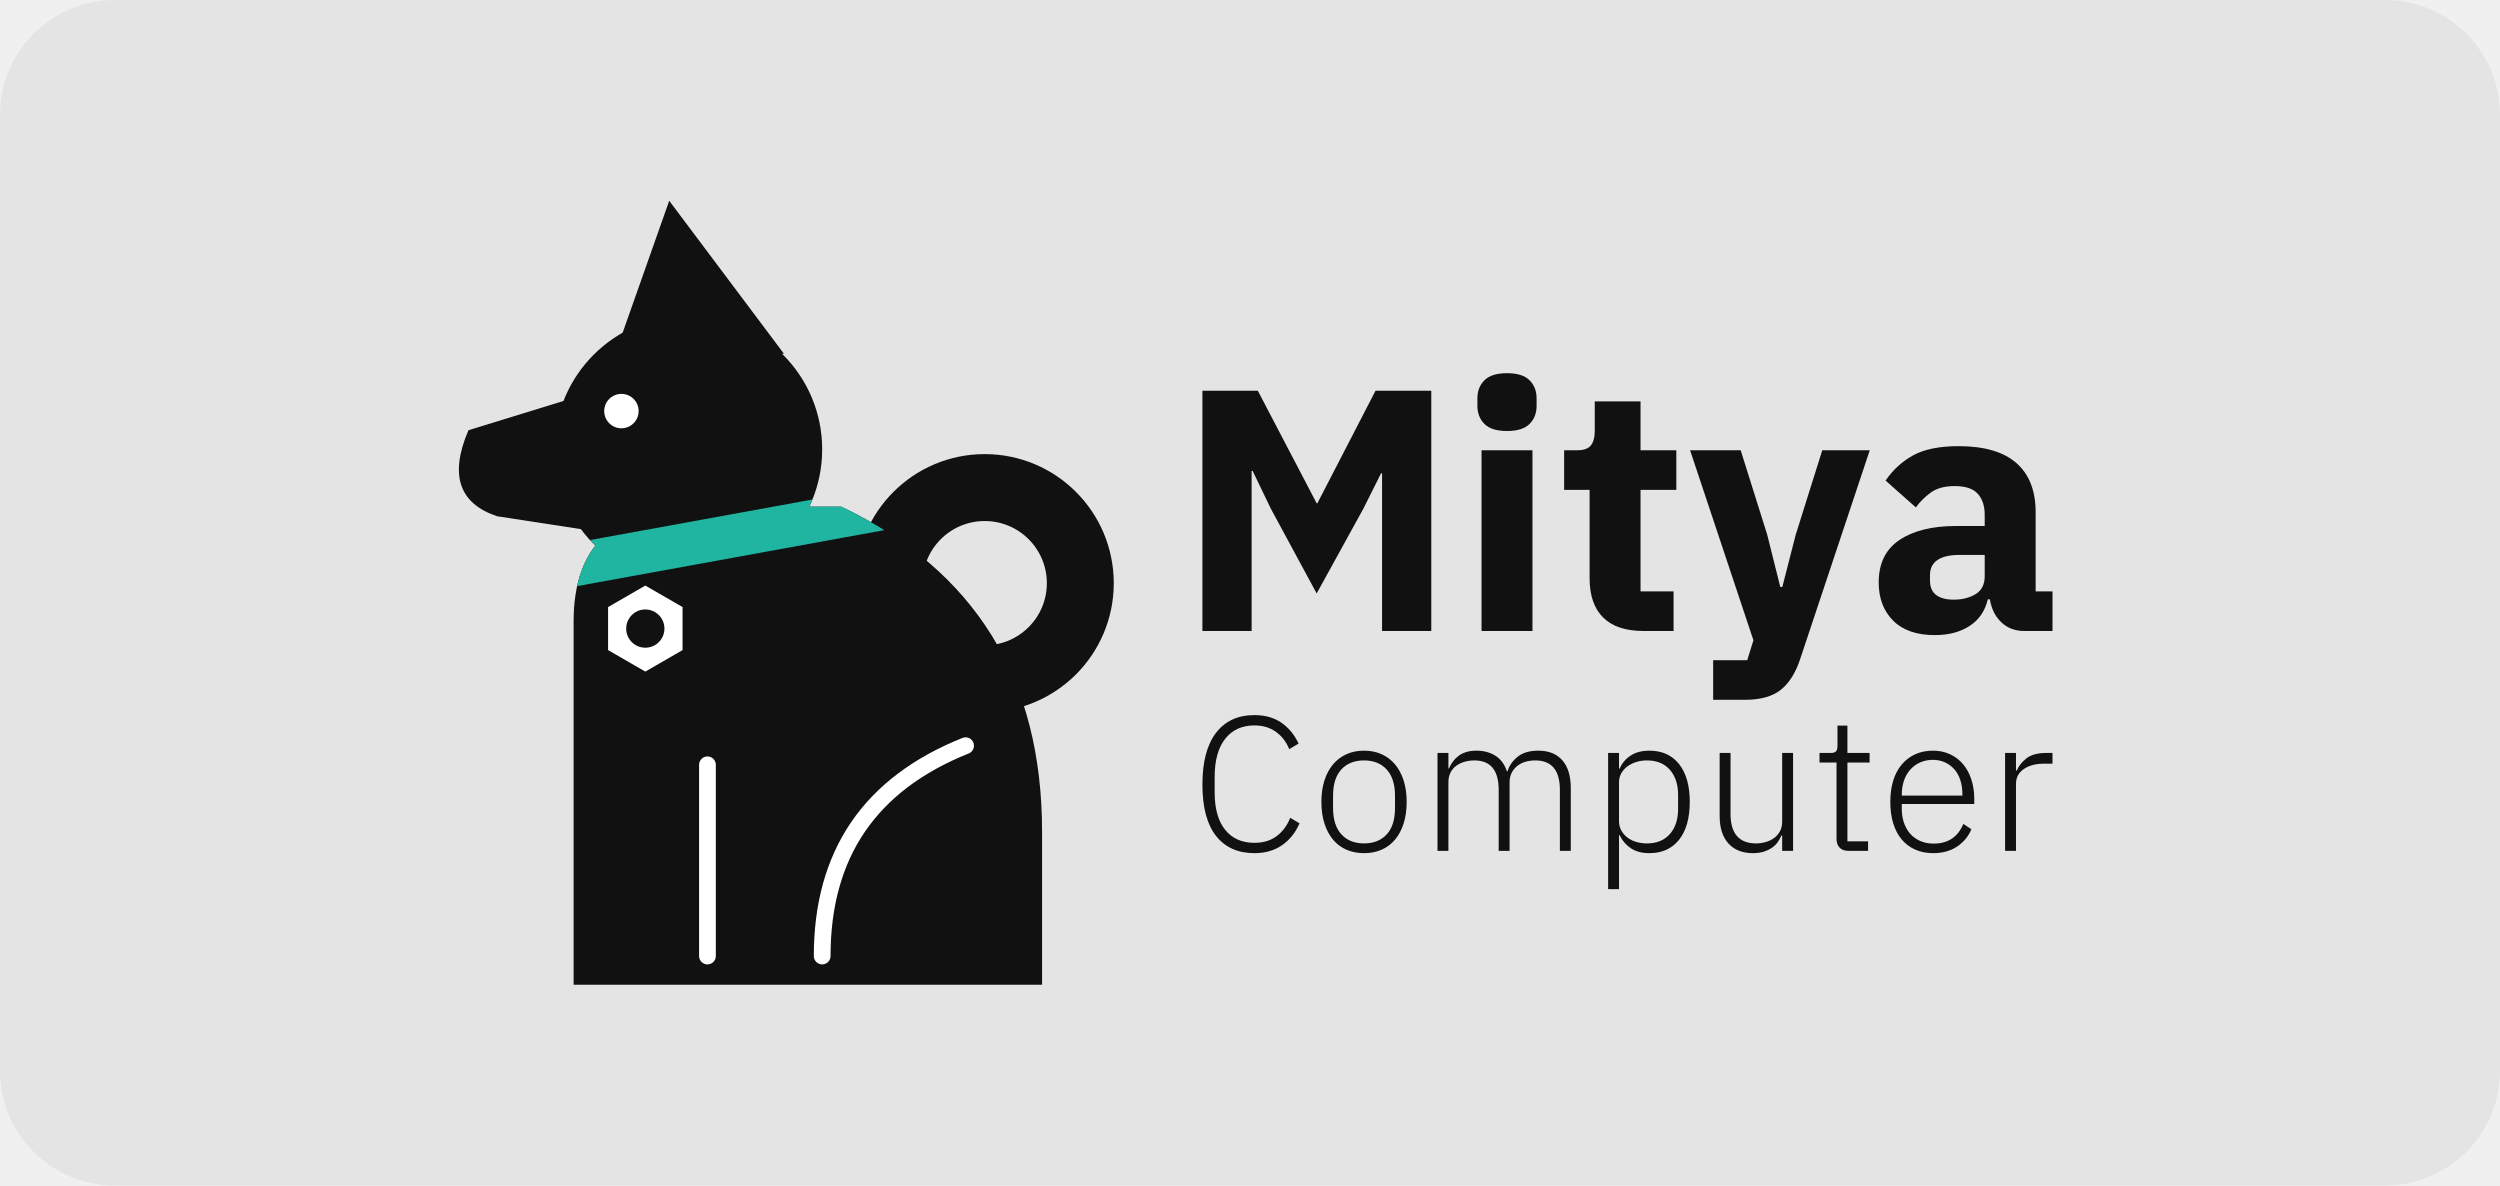
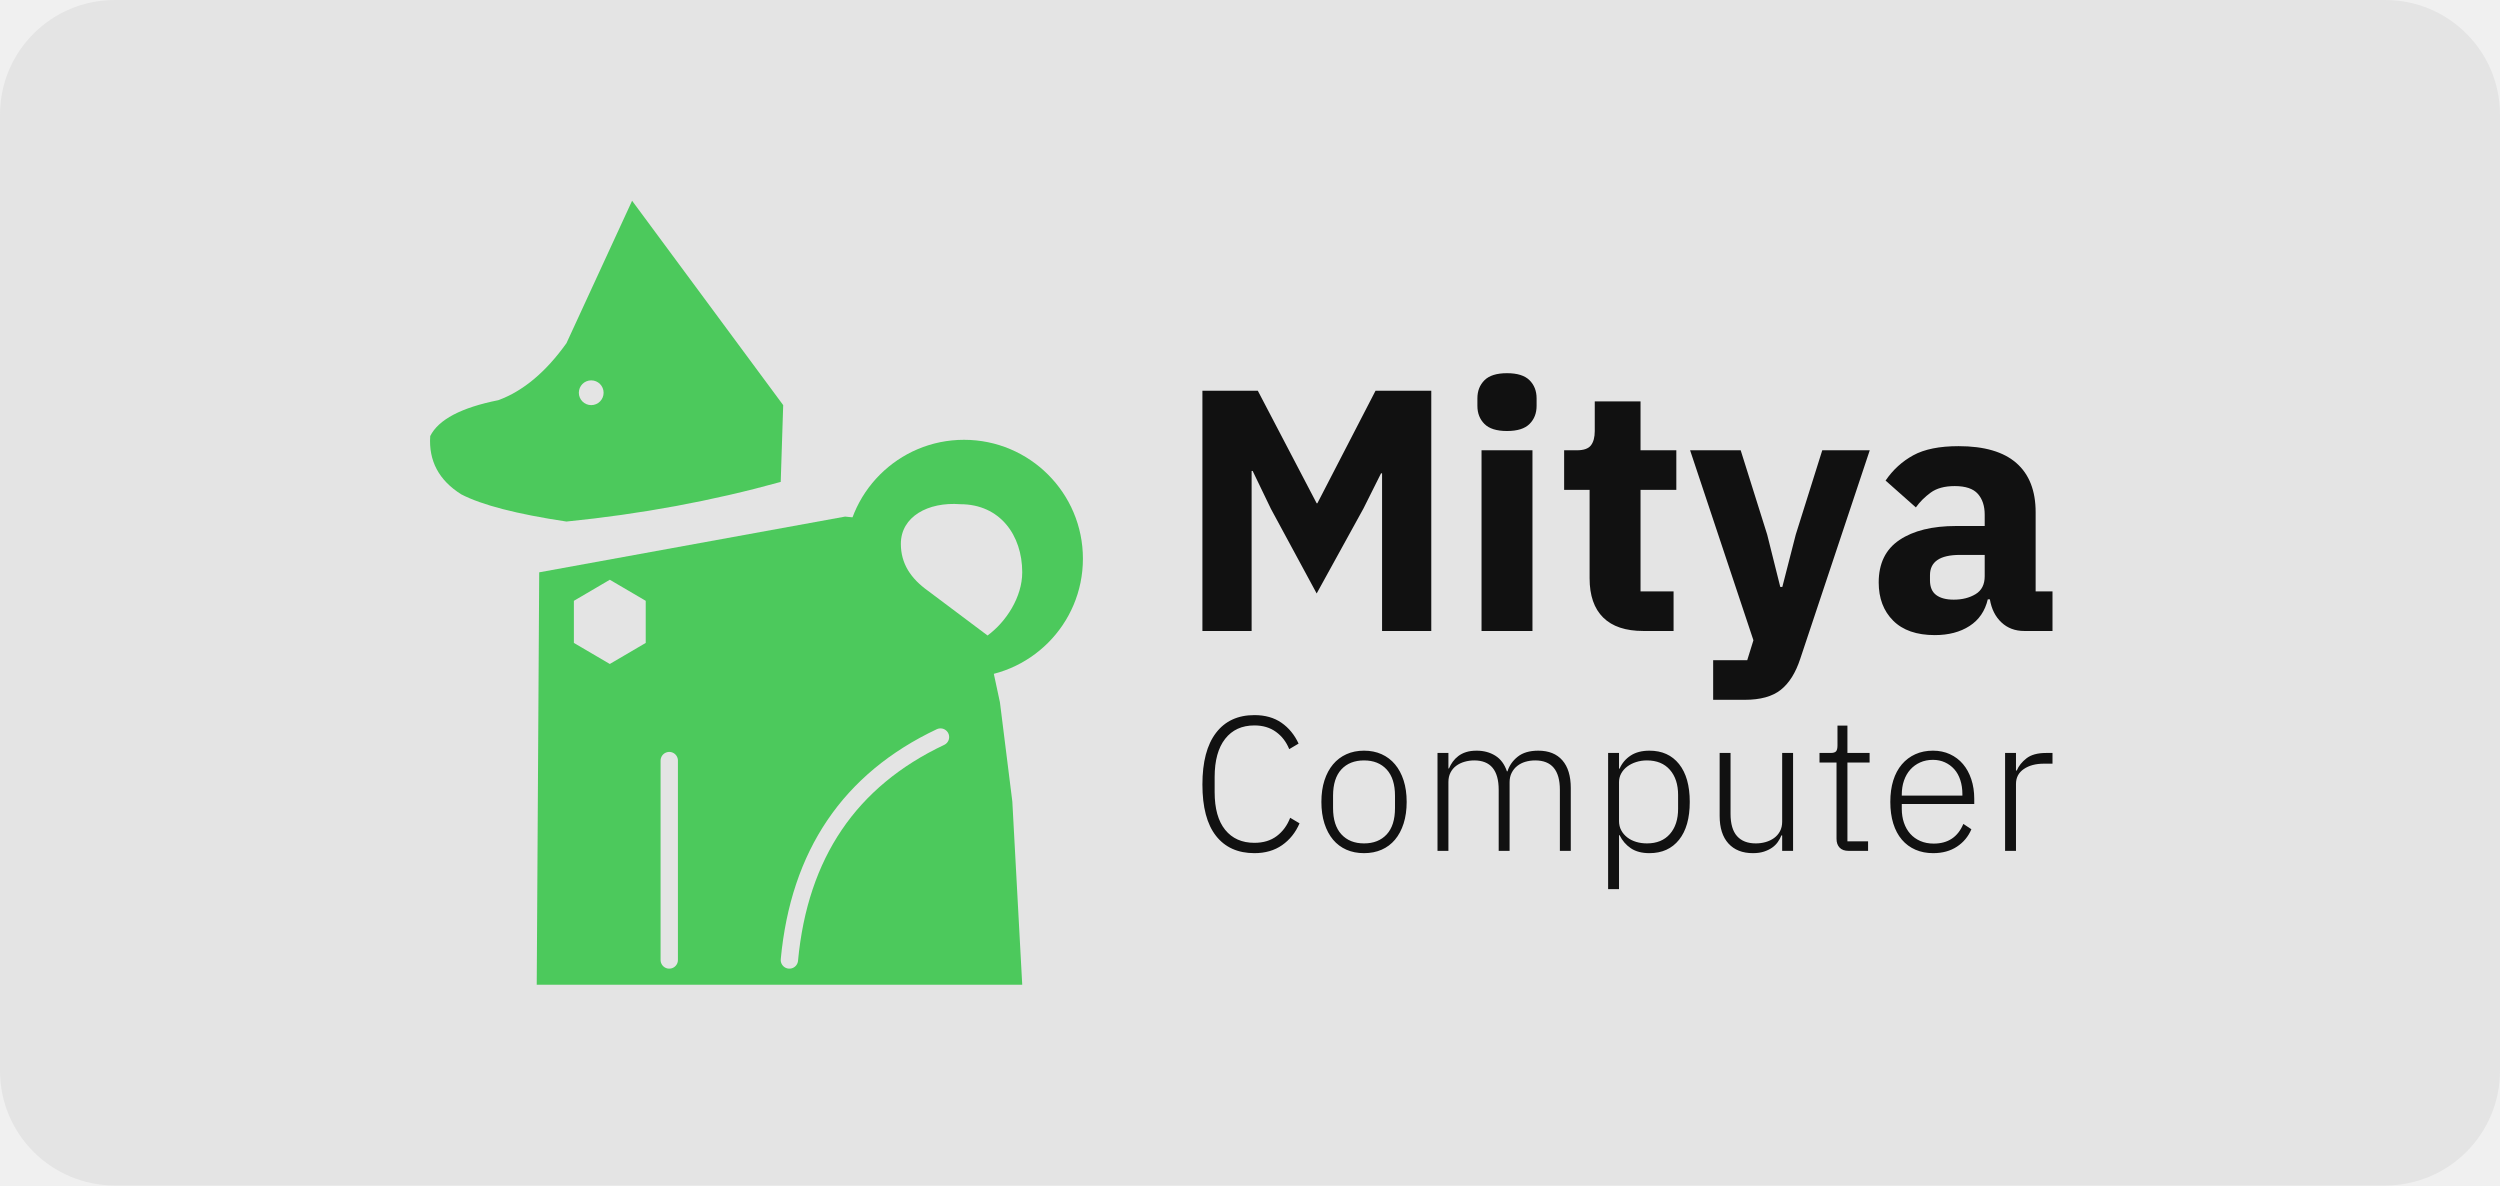
<svg xmlns="http://www.w3.org/2000/svg" viewBox="-70 -26 523 248" width="1569" height="744">
-   <defs>
-     <clipPath id="dog">
-       <path d="M60,180 V104 Q60,80 86,80 H116 Q158,100 158,148 V180 Z" />
-       <circle cx="84" cy="68" r="28" />
-     </clipPath>
-   </defs>
  <rect x="-70" y="-26" width="523" height="248" rx="24" fill="#e4e4e4" />
-   <g transform="translate(-10,0)">
-     <g fill="#111">
-       <path d="M60,180 V104 Q60,80 86,80 H116 Q158,100 158,148 V180 Z" />
-       <circle cx="84" cy="68" r="28" />
-       <path d="M64,56 L38,64 Q32,78 44,82 L70,86 Z" />
-       <path d="M68,50 L80,16 L104,48 Z" />
+   <g transform="translate(7.046,6.932) scale(0.2591)">
+     <g fill="#4cc95c">
+       <path d="M213,35 L335,200 L333,262 Q250,285 160,294 Q100,285 75,272 Q48,255 50,225 Q60,205 105,196 Q135,185 160,150 Z" />
+       <path d="M138,335 L385,290 L480,300 L510,440 L520,520 L528,668 L136,668 Z" />
+       <circle cx="481" cy="324" r="96" />
    </g>
-     <circle cx="146" cy="96" r="20" fill="none" stroke="#111" stroke-width="14" />
-     <circle cx="70" cy="60" r="3.6" fill="#fff" />
-     <path d="M50,94 L140,77.6" fill="none" stroke="#1fb5a0" stroke-width="9" clip-path="url(#dog)" />
-     <polygon points="82.79,110.00 75.00,114.50 67.21,110.00 67.21,101.00 75.00,96.50 82.79,101.00" fill="#fff" />
-     <circle cx="75" cy="105.5" r="4" fill="#111" />
-     <g fill="none" stroke="#fff" stroke-width="3.5" stroke-linecap="round">
-       <path d="M88,134 V174" />
-       <path d="M112,174 Q112,142 142,130" />
+     <g fill="#e4e4e4">
+       <path d="M430,312 C430,290 452,278 478,280 C510,280 528,305 528,335 C528,355 515,375 500,386 L452,350 C438,340 430,328 430,312 Z" />
+       <circle cx="180" cy="190" r="10" />
+       <polygon points="195,341 224,358 224,392 195,409 166,392 166,358" />
+     </g>
+     <g fill="none" stroke="#e4e4e4" stroke-width="14" stroke-linecap="round">
+       <path d="M243,487 V648" />
+       <path d="M462,468 Q352,520 340,648" />
    </g>
  </g>
  <path fill="#111" d="M219.128 73.024H218.912L215.24 80.368L205.448 98.152L195.872 80.44L192.056 72.52H191.84V106.0H181.544V55.744H193.136L205.448 79.288H205.592L217.76 55.744H229.424V106.0H219.128Z M245.264 64.168Q242.024 64.168 240.548 62.692Q239.072 61.216 239.072 58.912V57.328Q239.072 55.024 240.548 53.548Q242.024 52.072 245.264 52.072Q248.504 52.072 249.98 53.548Q251.456 55.024 251.456 57.328V58.912Q251.456 61.216 249.98 62.692Q248.504 64.168 245.264 64.168ZM239.936 68.2H250.592V106.0H239.936Z M273.776 106.0Q268.232 106.0 265.388 103.192Q262.544 100.384 262.544 94.984V76.48H257.216V68.2H259.88Q262.04 68.2 262.832 67.156Q263.624 66.112 263.624 64.168V57.976H273.2V68.2H280.688V76.48H273.2V97.72H280.112V106.0Z M311.216 68.2H321.152L306.608 111.832Q305.168 116.224 302.54 118.312Q299.912 120.4 295.016 120.4H288.392V112.12H295.52L296.816 107.944L283.568 68.2H294.152L299.696 85.84L302.432 96.784H302.864L305.672 85.84Z M353.48 106.0Q350.6 106.0 348.692 104.2Q346.784 102.4 346.28 99.376H345.848Q344.984 103.048 342.032 104.956Q339.08 106.864 334.76 106.864Q329.072 106.864 326.048 103.84Q323.024 100.816 323.024 95.848Q323.024 89.872 327.38 86.956Q331.736 84.04 339.224 84.04H345.2V81.664Q345.2 78.928 343.76 77.308Q342.32 75.688 338.936 75.688Q335.768 75.688 333.896 77.056Q332.024 78.424 330.8 80.152L324.464 74.536Q326.768 71.152 330.26 69.244Q333.752 67.336 339.728 67.336Q347.792 67.336 351.824 70.864Q355.856 74.392 355.856 81.16V97.72H359.384V106.0ZM338.72 99.448Q341.384 99.448 343.292 98.296Q345.2 97.144 345.2 94.552V90.088H340.016Q333.752 90.088 333.752 94.336V95.416Q333.752 97.504 335.048 98.476Q336.344 99.448 338.72 99.448Z" />
  <path fill="#111" d="M192.424 152.48Q187.224 152.48 184.384 148.86Q181.544 145.24 181.544 138.12Q181.544 131.04 184.384 127.32Q187.224 123.6 192.424 123.6Q195.784 123.6 198.084 125.2Q200.384 126.8 201.664 129.56L199.704 130.72Q198.784 128.44 196.924 127.1Q195.064 125.76 192.424 125.76Q188.504 125.76 186.304 128.56Q184.104 131.36 184.104 136.56V139.72Q184.104 144.88 186.304 147.6Q188.504 150.32 192.424 150.32Q195.224 150.32 197.104 148.9Q198.984 147.48 199.904 145.08L201.864 146.24Q200.624 149.12 198.224 150.8Q195.824 152.48 192.424 152.48Z M215.355 152.48Q213.315 152.48 211.675 151.76Q210.035 151.04 208.875 149.66Q207.715 148.28 207.075 146.28Q206.435 144.28 206.435 141.76Q206.435 139.24 207.075 137.26Q207.715 135.28 208.875 133.9Q210.035 132.52 211.675 131.78Q213.315 131.04 215.355 131.04Q217.395 131.04 219.035 131.78Q220.675 132.52 221.835 133.9Q222.995 135.28 223.635 137.26Q224.275 139.24 224.275 141.76Q224.275 144.28 223.635 146.28Q222.995 148.28 221.835 149.66Q220.675 151.04 219.035 151.76Q217.395 152.48 215.355 152.48ZM215.355 150.44Q218.355 150.44 220.095 148.56Q221.835 146.68 221.835 143.04V140.48Q221.835 136.88 220.095 134.98Q218.355 133.08 215.355 133.08Q212.355 133.08 210.615 134.96Q208.875 136.84 208.875 140.48V143.04Q208.875 146.64 210.615 148.54Q212.355 150.44 215.355 150.44Z M230.727 152.0V131.52H233.007V134.76H233.127Q233.447 134.0 233.927 133.34Q234.407 132.68 235.087 132.16Q235.767 131.64 236.707 131.34Q237.647 131.04 238.927 131.04Q241.127 131.04 242.807 132.08Q244.487 133.12 245.247 135.36H245.367Q245.927 133.56 247.507 132.3Q249.087 131.04 251.807 131.04Q255.087 131.04 256.847 133.06Q258.607 135.08 258.607 138.84V152.0H256.327V139.24Q256.327 133.08 251.167 133.08Q250.087 133.08 249.127 133.36Q248.167 133.64 247.427 134.22Q246.687 134.8 246.247 135.66Q245.807 136.52 245.807 137.64V152.0H243.527V139.24Q243.527 133.08 238.407 133.08Q237.367 133.08 236.387 133.36Q235.407 133.64 234.647 134.2Q233.887 134.76 233.447 135.62Q233.007 136.48 233.007 137.6V152.0Z M266.418 131.52H268.698V134.8H268.818Q269.578 133.08 271.138 132.06Q272.698 131.04 275.058 131.04Q279.018 131.04 281.258 133.84Q283.498 136.64 283.498 141.76Q283.498 146.88 281.258 149.68Q279.018 152.48 275.058 152.48Q272.698 152.48 271.178 151.46Q269.658 150.44 268.818 148.72H268.698V160.0H266.418ZM274.538 150.44Q277.618 150.44 279.338 148.48Q281.058 146.52 281.058 143.2V140.32Q281.058 137.0 279.338 135.04Q277.618 133.08 274.538 133.08Q273.338 133.08 272.278 133.42Q271.218 133.76 270.418 134.36Q269.618 134.96 269.158 135.8Q268.698 136.64 268.698 137.64V145.76Q268.698 146.84 269.158 147.7Q269.618 148.56 270.418 149.18Q271.218 149.8 272.278 150.12Q273.338 150.44 274.538 150.44Z M302.83 148.76H302.67Q302.39 149.48 301.91 150.16Q301.43 150.84 300.71 151.34Q299.99 151.84 299.01 152.16Q298.03 152.48 296.71 152.48Q293.43 152.48 291.59 150.46Q289.75 148.44 289.75 144.68V131.52H292.03V144.24Q292.03 147.4 293.39 148.92Q294.75 150.44 297.31 150.44Q298.39 150.44 299.37 150.16Q300.35 149.88 301.13 149.32Q301.91 148.76 302.37 147.9Q302.83 147.04 302.83 145.88V131.52H305.11V152.0H302.83Z M316.721 152.0Q315.481 152.0 314.841 151.32Q314.201 150.64 314.201 149.48V133.52H310.641V131.52H312.961Q313.801 131.52 314.101 131.18Q314.401 130.84 314.401 129.96V125.8H316.481V131.52H321.121V133.52H316.481V150.0H320.801V152.0Z M334.413 152.48Q332.373 152.48 330.713 151.76Q329.053 151.04 327.873 149.66Q326.693 148.28 326.073 146.28Q325.453 144.28 325.453 141.76Q325.453 139.24 326.073 137.26Q326.693 135.28 327.873 133.9Q329.053 132.52 330.693 131.78Q332.333 131.04 334.373 131.04Q336.333 131.04 337.933 131.78Q339.533 132.52 340.653 133.84Q341.773 135.16 342.393 137.02Q343.013 138.88 343.013 141.12V142.2H327.853V143.2Q327.853 144.8 328.313 146.14Q328.773 147.48 329.633 148.44Q330.493 149.4 331.733 149.94Q332.973 150.48 334.533 150.48Q339.013 150.48 340.733 146.36L342.413 147.48Q341.453 149.76 339.393 151.12Q337.333 152.48 334.413 152.48ZM334.373 132.96Q332.893 132.96 331.693 133.5Q330.493 134.04 329.633 135.0Q328.773 135.96 328.313 137.3Q327.853 138.64 327.853 140.24V140.44H340.533V140.12Q340.533 138.52 340.093 137.18Q339.653 135.84 338.833 134.92Q338.013 134.0 336.873 133.48Q335.733 132.96 334.373 132.96Z M349.464 152.0V131.52H351.744V135.2H351.904Q352.504 133.76 353.944 132.64Q355.384 131.52 358.024 131.52H359.384V133.76H357.584Q355.024 133.76 353.384 134.88Q351.744 136.0 351.744 138.0V152.0Z" />
</svg>
